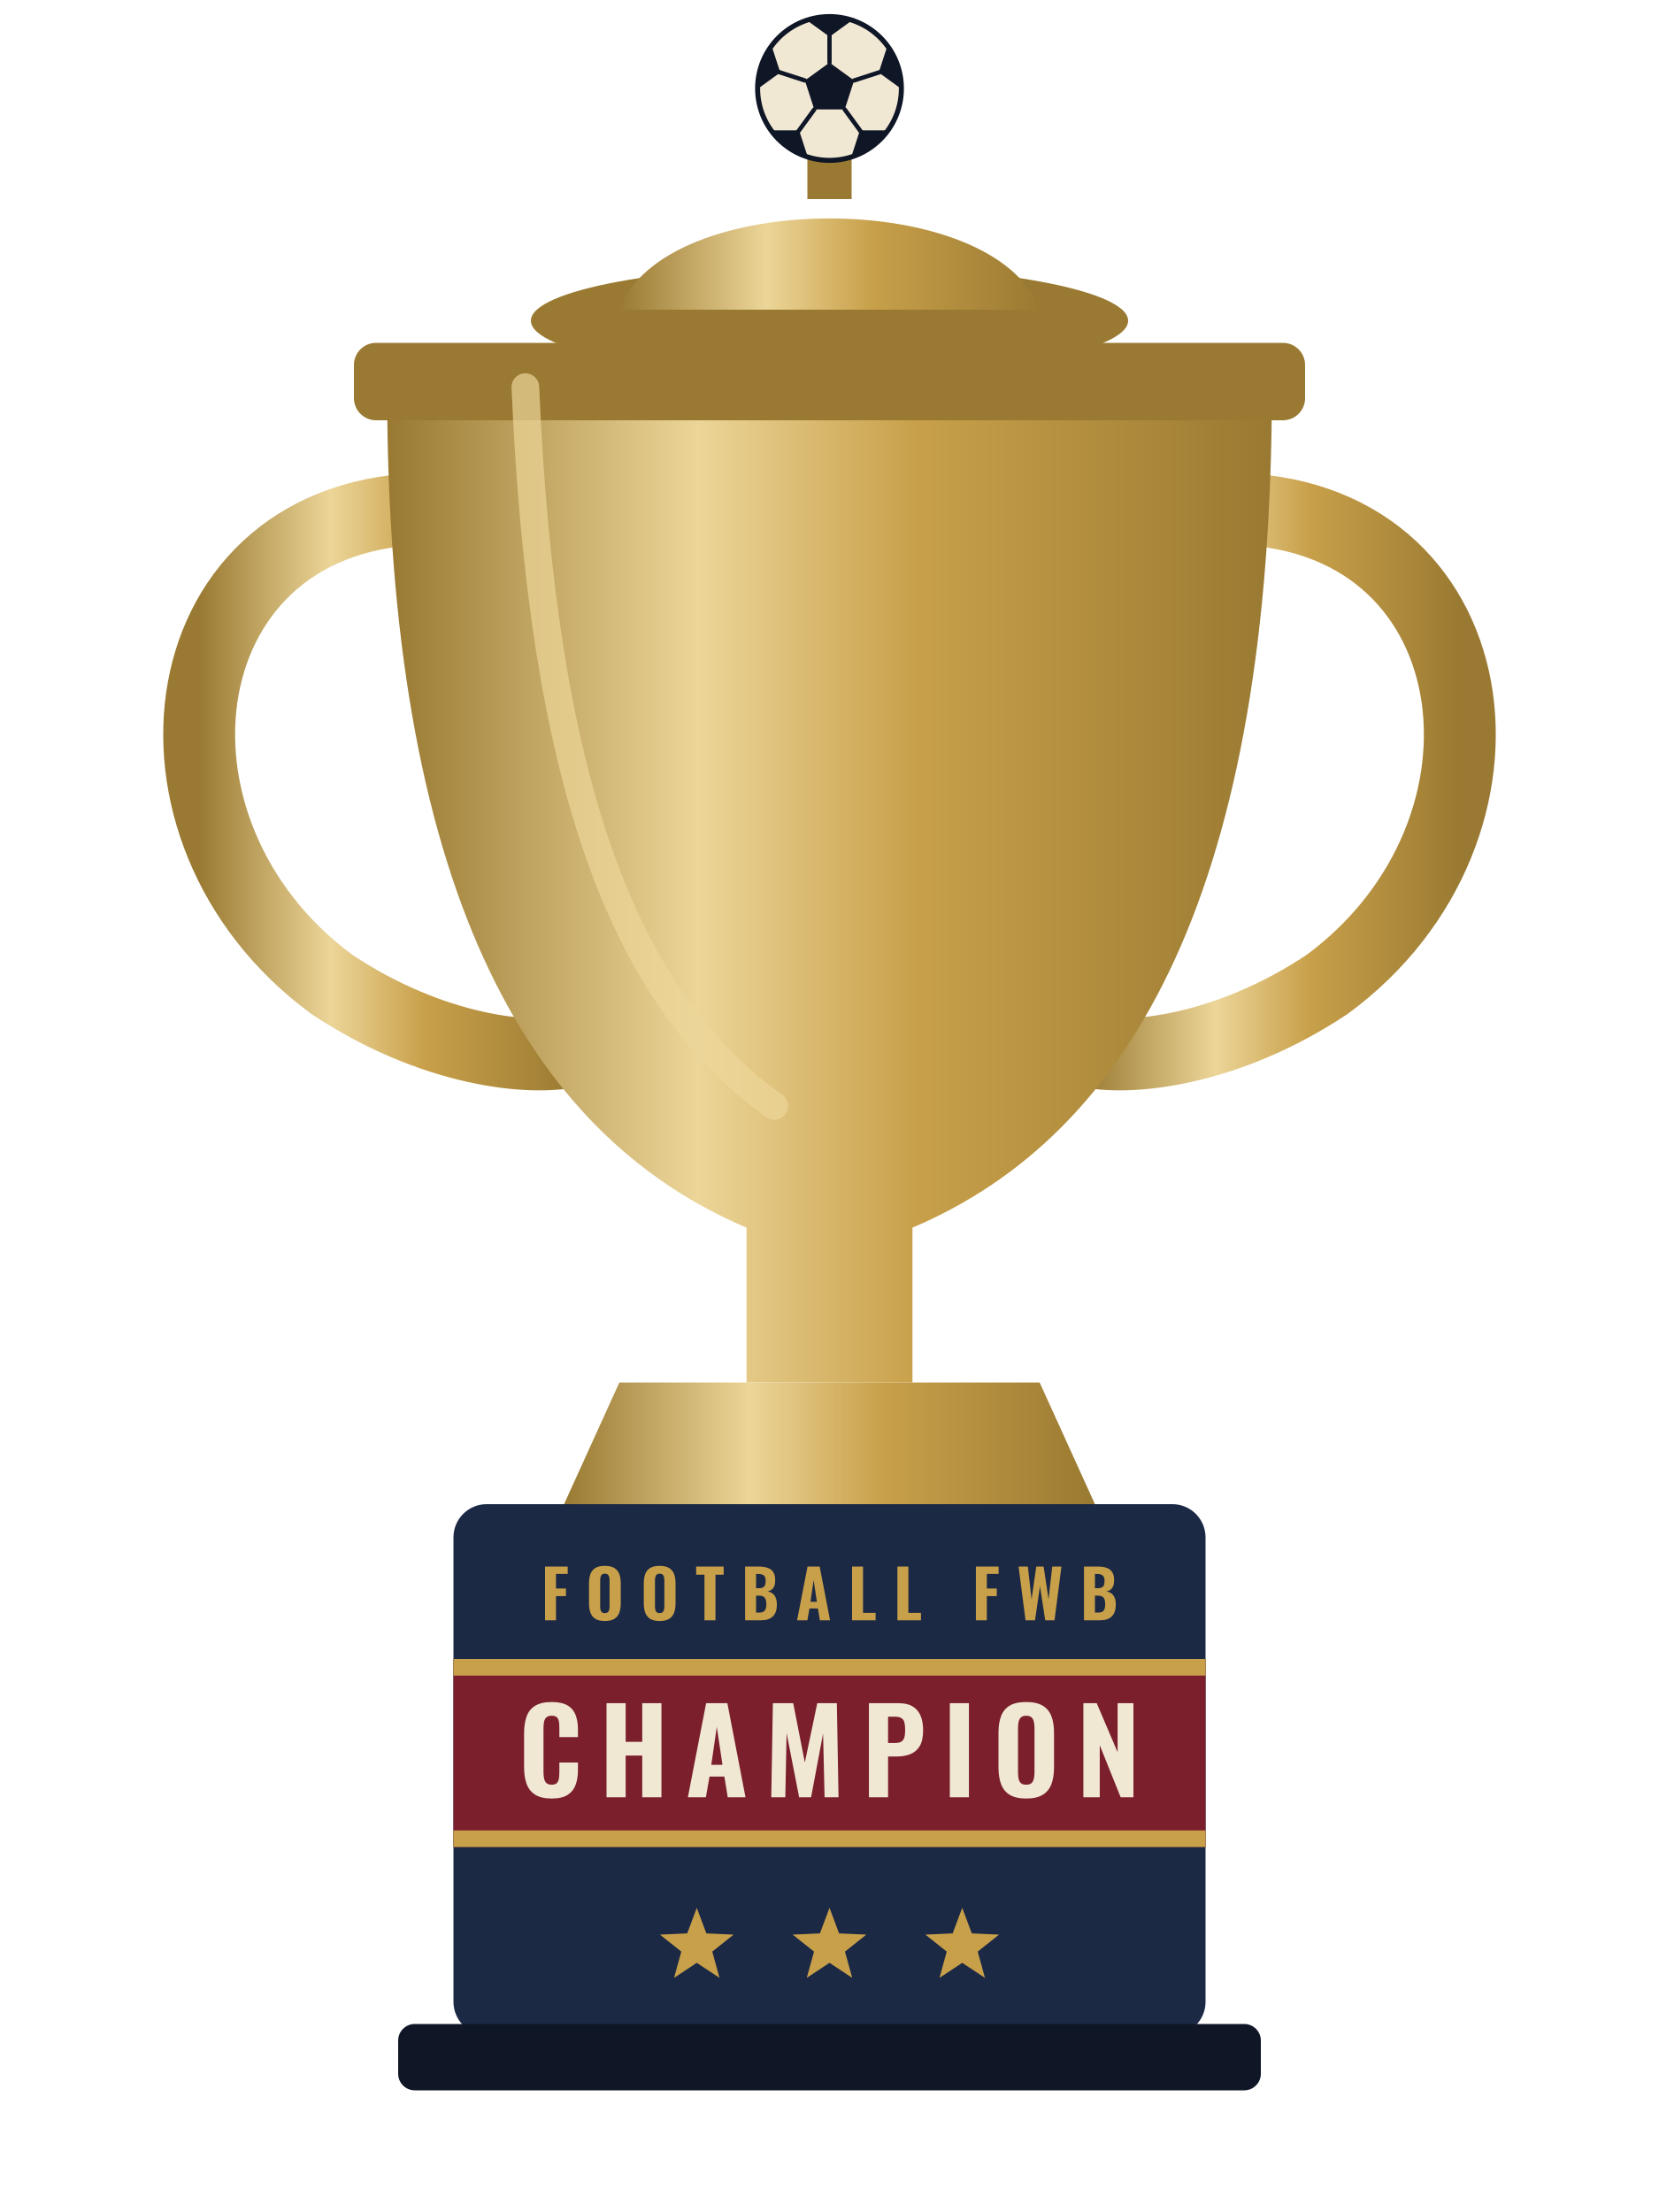
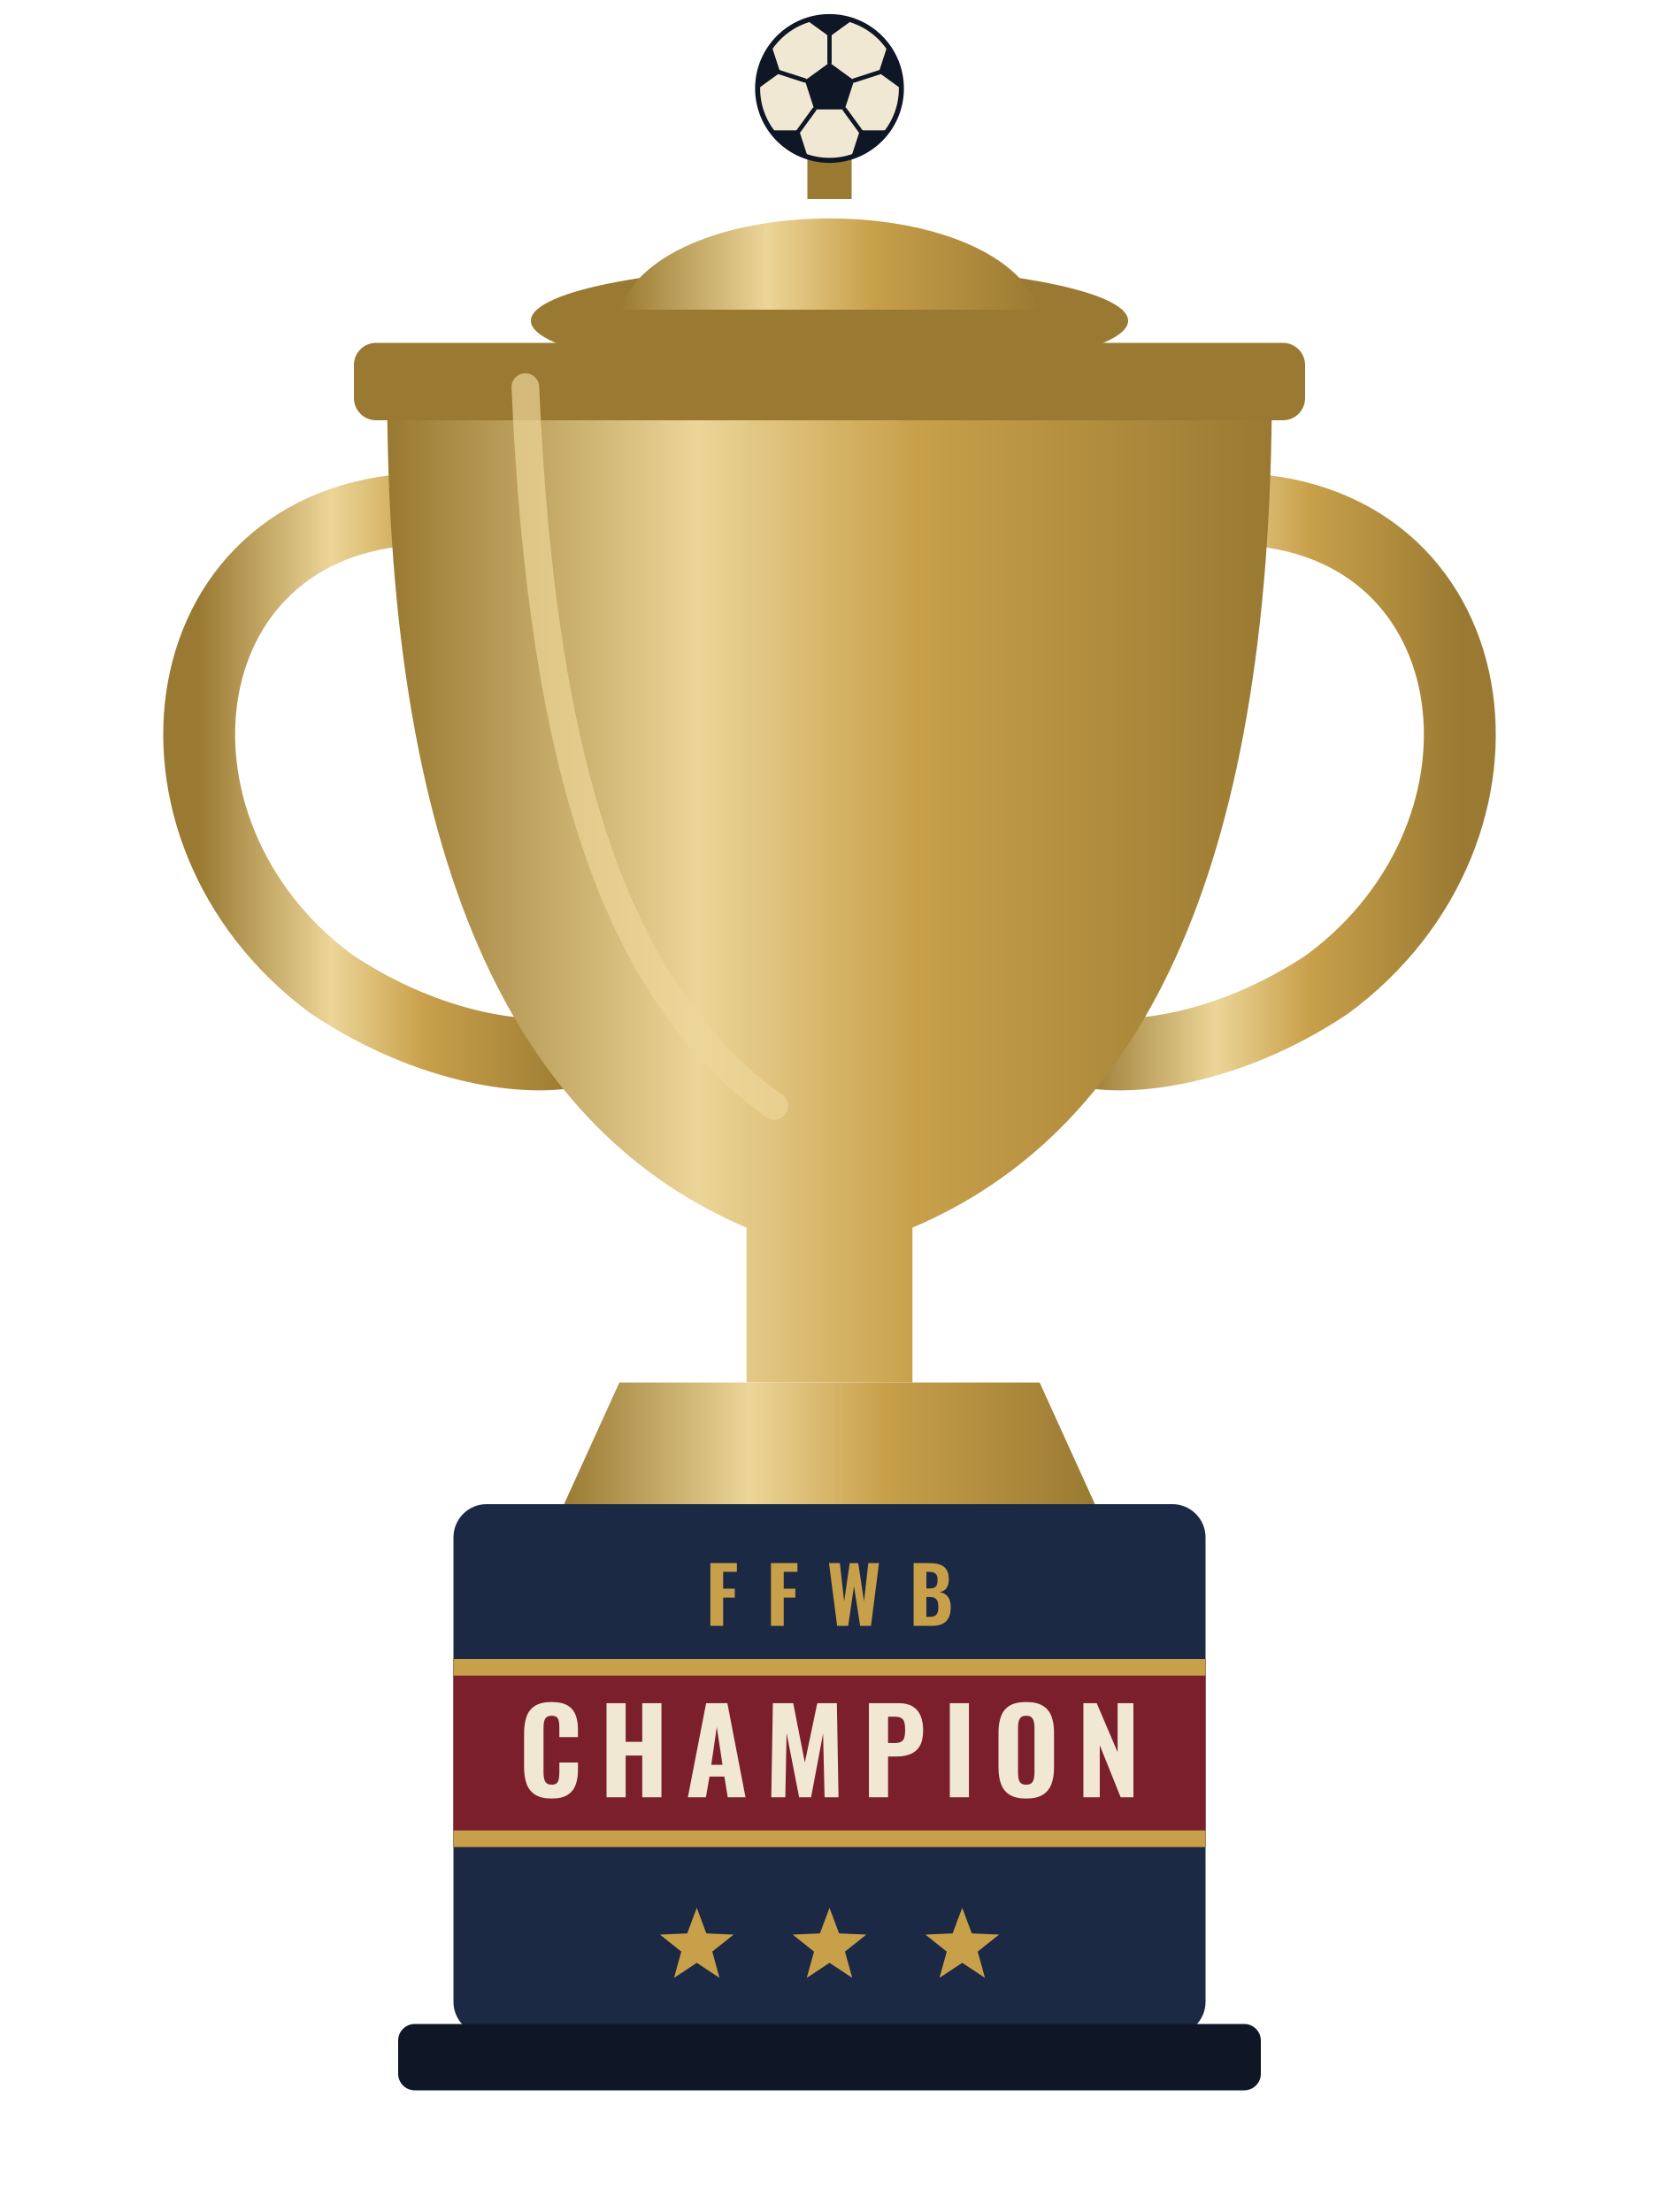
<svg xmlns="http://www.w3.org/2000/svg" viewBox="0 0 300 400">
  <defs>
    <linearGradient id="g1" x1="0" x2="1" y1="0" y2="0">
      <stop offset="0" stop-color="#9a7a32" />
      <stop offset=".35" stop-color="#ecd598" />
      <stop offset=".6" stop-color="#c8a04a" />
      <stop offset="1" stop-color="#9a7a32" />
    </linearGradient>
  </defs>
  <path d="M78 92 C30 92 22 150 60 178 C78 190 96 192 104 190" fill="none" stroke="url(#g1)" stroke-width="13" stroke-linecap="round" />
  <path d="M222 92 C270 92 278 150 240 178 C222 190 204 192 196 190" fill="none" stroke="url(#g1)" stroke-width="13" stroke-linecap="round" />
  <path d="M70 70 H230 C230 160 205 205 165 222 V250 H135 V222 C95 205 70 160 70 70 Z" fill="url(#g1)" />
  <rect x="64" y="62" width="172" height="14" rx="4" fill="#9a7a32" />
  <path d="M95 70 C98 140 112 180 140 200" fill="none" stroke="#ecd598" stroke-width="5" opacity=".7" stroke-linecap="round" />
  <ellipse cx="150" cy="58" rx="54" ry="10" fill="#9a7a32" />
  <path d="M112 56 C120 34 180 34 188 56 Z" fill="url(#g1)" />
  <rect x="146" y="20" width="8" height="16" fill="#9a7a32" />
  <g>
    <clipPath id="cb">
      <circle cx="150" cy="16" r="13" />
    </clipPath>
    <circle cx="150" cy="16" r="13" fill="#f1e8d4" />
    <g clip-path="url(#cb)">
      <polygon points="152.29,-0.42 153.71,3.95 150,6.64 146.29,3.95 147.71,-0.42" fill="#0f1626" />
      <polygon points="166.32,13.11 162.61,15.8 158.9,13.11 160.32,8.75 164.9,8.75" fill="#0f1626" />
      <polygon points="157.79,30.63 154.08,27.93 155.5,23.57 160.09,23.57 161.5,27.93" fill="#0f1626" />
      <polygon points="138.5,27.93 139.91,23.57 144.5,23.57 145.92,27.93 142.21,30.63" fill="#0f1626" />
      <polygon points="135.1,8.75 139.68,8.75 141.1,13.11 137.39,15.8 133.68,13.11" fill="#0f1626" />
      <g stroke="#0f1626" stroke-width="0.78" stroke-linecap="round">
        <line x1="150" y1="11.32" x2="150" y2="5.86" />
        <line x1="154.45" y1="14.55" x2="159.64" y2="12.87" />
        <line x1="152.75" y1="19.79" x2="155.96" y2="24.2" />
        <line x1="147.25" y1="19.79" x2="144.04" y2="24.2" />
        <line x1="145.55" y1="14.55" x2="140.36" y2="12.87" />
      </g>
    </g>
    <polygon points="150,11.32 154.45,14.55 152.75,19.79 147.25,19.79 145.55,14.55" fill="#0f1626" />
    <circle cx="150" cy="16" r="13" fill="none" stroke="#0f1626" stroke-width="0.91" />
  </g>
  <path d="M112 250 H188 L198 272 H102 Z" fill="url(#g1)" />
  <rect x="82" y="272" width="136" height="96" rx="6" fill="#1c2945" />
  <rect x="82" y="300" width="136" height="34" fill="#7b1f2c" />
  <rect x="82" y="300" width="136" height="3" fill="#c8a04a" />
  <rect x="82" y="331" width="136" height="3" fill="#c8a04a" />
  <path d="M99.75 325.23Q97.86 325.23 96.75 324.52Q95.65 323.80 95.21 322.53Q94.77 321.26 94.77 319.58L94.77 313.47Q94.77 311.71 95.21 310.44Q95.65 309.17 96.75 308.47Q97.86 307.78 99.75 307.78Q101.57 307.78 102.61 308.39Q103.65 309 104.08 310.11Q104.51 311.22 104.51 312.69L104.51 314.12L101.15 314.12L101.15 312.53Q101.15 311.94 101.09 311.42Q101.03 310.91 100.74 310.58Q100.46 310.26 99.77 310.26Q99.07 310.26 98.76 310.59Q98.44 310.93 98.36 311.47Q98.28 312 98.28 312.65L98.28 320.38Q98.28 321.09 98.39 321.63Q98.51 322.17 98.83 322.45Q99.16 322.73 99.77 322.73Q100.44 322.73 100.72 322.41Q101.01 322.08 101.08 321.54Q101.15 320.99 101.15 320.38L101.15 318.72L104.51 318.72L104.51 320.13Q104.51 321.62 104.09 322.76Q103.67 323.91 102.64 324.57Q101.62 325.23 99.75 325.23M113.14 325L109.68 325L109.68 307.99L113.14 307.99L113.14 314.98L116.14 314.98L116.14 307.99L119.61 307.99L119.61 325L116.14 325L116.14 317.46L113.14 317.46M127.65 325L124.39 325L127.69 307.99L131.53 307.99L134.81 325L131.60 325L130.99 321.26L128.30 321.26L127.65 325M129.62 312.27L128.62 319.14L130.65 319.14M142.01 325L139.47 325L139.76 307.99L143.44 307.99L145.54 318.72L147.79 307.99L151.33 307.99L151.63 325L149.11 325L148.84 313.47L146.67 325L144.51 325L142.24 313.39M160.59 325L157.13 325L157.13 307.99L162.52 307.99Q164.06 307.99 165.02 308.57Q165.99 309.14 166.46 310.24Q166.93 311.33 166.93 312.88Q166.93 314.71 166.32 315.74Q165.70 316.77 164.62 317.20Q163.55 317.63 162.17 317.63L160.59 317.63L160.59 325M160.59 310.43L160.59 315.19L161.81 315.19Q162.57 315.19 162.98 314.95Q163.39 314.71 163.53 314.19Q163.68 313.66 163.68 312.84Q163.68 312.06 163.56 311.54Q163.45 311.01 163.05 310.72Q162.65 310.43 161.79 310.43M175.21 325L171.76 325L171.76 307.99L175.21 307.99M185.56 325.23Q183.69 325.23 182.59 324.56Q181.50 323.89 181.03 322.64Q180.56 321.39 180.56 319.64L180.56 313.30Q180.56 311.56 181.03 310.32Q181.50 309.08 182.59 308.43Q183.69 307.78 185.56 307.78Q187.45 307.78 188.55 308.44Q189.65 309.10 190.12 310.33Q190.60 311.56 190.60 313.30L190.60 319.64Q190.60 321.39 190.12 322.64Q189.65 323.89 188.55 324.56Q187.45 325.23 185.56 325.23M185.56 322.73Q186.23 322.73 186.54 322.43Q186.86 322.12 186.96 321.61Q187.07 321.09 187.07 320.51L187.07 312.46Q187.07 311.88 186.96 311.37Q186.86 310.87 186.54 310.56Q186.23 310.26 185.56 310.26Q184.93 310.26 184.61 310.56Q184.30 310.87 184.19 311.37Q184.09 311.88 184.09 312.46L184.09 320.51Q184.09 321.09 184.18 321.61Q184.28 322.12 184.59 322.43Q184.91 322.73 185.56 322.73M198.87 325L195.91 325L195.91 307.99L198.32 307.99L202.10 316.85L202.10 307.99L204.96 307.99L204.96 325L202.65 325L198.87 315.59" fill="#f1e8d4" />
-   <path d="M100.54 293L98.56 293L98.56 283.28L102.66 283.28L102.66 284.62L100.54 284.62L100.54 287.25L102.34 287.25L102.34 288.63L100.54 288.63M109.37 293.13Q108.30 293.13 107.68 292.75Q107.05 292.36 106.78 291.65Q106.51 290.94 106.51 289.94L106.51 286.32Q106.51 285.32 106.78 284.61Q107.05 283.90 107.68 283.53Q108.30 283.16 109.37 283.16Q110.45 283.16 111.08 283.54Q111.71 283.92 111.98 284.62Q112.25 285.32 112.25 286.32L112.25 289.94Q112.25 290.94 111.98 291.65Q111.71 292.36 111.08 292.75Q110.45 293.13 109.37 293.13M109.37 291.70Q109.75 291.70 109.93 291.53Q110.11 291.36 110.17 291.06Q110.23 290.77 110.23 290.43L110.23 285.84Q110.23 285.50 110.17 285.21Q110.11 284.92 109.93 284.75Q109.75 284.58 109.37 284.58Q109.01 284.58 108.83 284.75Q108.65 284.92 108.59 285.21Q108.53 285.50 108.53 285.84L108.53 290.43Q108.53 290.77 108.58 291.06Q108.64 291.36 108.82 291.53Q109 291.70 109.37 291.70M119.28 293.13Q118.21 293.13 117.59 292.75Q116.96 292.36 116.69 291.65Q116.42 290.94 116.42 289.94L116.42 286.32Q116.42 285.32 116.69 284.61Q116.96 283.90 117.59 283.53Q118.21 283.16 119.28 283.16Q120.36 283.16 120.99 283.54Q121.62 283.92 121.89 284.62Q122.16 285.32 122.16 286.32L122.16 289.94Q122.16 290.94 121.89 291.65Q121.62 292.36 120.99 292.75Q120.36 293.13 119.28 293.13M119.28 291.70Q119.66 291.70 119.84 291.53Q120.02 291.36 120.08 291.06Q120.14 290.77 120.14 290.43L120.14 285.84Q120.14 285.50 120.08 285.21Q120.02 284.92 119.84 284.75Q119.66 284.58 119.28 284.58Q118.92 284.58 118.74 284.75Q118.56 284.92 118.50 285.21Q118.44 285.50 118.44 285.84L118.44 290.43Q118.44 290.77 118.49 291.06Q118.55 291.36 118.73 291.53Q118.91 291.70 119.28 291.70M129.38 293L127.39 293L127.39 284.76L125.89 284.76L125.89 283.28L130.86 283.28L130.86 284.76L129.38 284.76M137.64 293L134.74 293L134.74 283.28L137.20 283.28Q137.83 283.28 138.37 283.39Q138.91 283.50 139.33 283.77Q139.74 284.05 139.96 284.53Q140.18 285.02 140.18 285.80Q140.18 286.39 140.02 286.80Q139.85 287.22 139.54 287.46Q139.22 287.70 138.77 287.78Q139.33 287.86 139.72 288.16Q140.10 288.46 140.29 288.96Q140.48 289.45 140.48 290.14Q140.48 290.88 140.30 291.42Q140.11 291.96 139.75 292.30Q139.39 292.65 138.86 292.83Q138.34 293 137.64 293M136.72 288.54L136.72 291.61L137.27 291.61Q138.01 291.61 138.29 291.24Q138.58 290.86 138.58 290.12Q138.58 289.54 138.44 289.20Q138.31 288.86 138.02 288.70Q137.72 288.54 137.23 288.54L136.72 288.54M136.72 284.62L136.72 287.20L137.21 287.20Q137.72 287.20 137.99 287.05Q138.25 286.90 138.35 286.60Q138.46 286.29 138.46 285.85Q138.46 285.40 138.31 285.13Q138.16 284.86 137.85 284.74Q137.54 284.62 137.08 284.62M146 293L144.14 293L146.03 283.28L148.22 283.28L150.10 293L148.26 293L147.91 290.86L146.38 290.86L146 293M147.13 285.73L146.56 289.65L147.72 289.65M158.34 293L154.08 293L154.08 283.28L156.06 283.28L156.06 291.66L158.34 291.66M166.54 293L162.28 293L162.28 283.28L164.26 283.28L164.26 291.66L166.54 291.66M178.45 293L176.47 293L176.47 283.28L180.58 283.28L180.58 284.62L178.45 284.62L178.45 287.25L180.25 287.25L180.25 288.63L178.45 288.63M187.16 293L185.45 293L184.19 283.28L185.87 283.28L186.54 289.22L187.39 283.29L188.72 283.29L189.61 289.21L190.28 283.28L191.94 283.28L190.69 293L189.01 293L188.06 286.84M198.92 293L196.02 293L196.02 283.28L198.48 283.28Q199.12 283.28 199.66 283.39Q200.20 283.50 200.61 283.77Q201.02 284.05 201.25 284.53Q201.47 285.02 201.47 285.80Q201.47 286.39 201.30 286.80Q201.13 287.22 200.82 287.46Q200.51 287.70 200.05 287.78Q200.62 287.86 201 288.16Q201.38 288.46 201.58 288.96Q201.77 289.45 201.77 290.14Q201.77 290.88 201.58 291.42Q201.40 291.96 201.04 292.30Q200.68 292.65 200.15 292.83Q199.62 293 198.92 293M198 288.54L198 291.61L198.55 291.61Q199.30 291.61 199.58 291.24Q199.86 290.86 199.86 290.12Q199.86 289.54 199.73 289.20Q199.60 288.86 199.30 288.70Q199.01 288.54 198.52 288.54L198 288.54M198 284.62L198 287.20L198.49 287.20Q199.01 287.20 199.27 287.05Q199.54 286.90 199.64 286.60Q199.74 286.29 199.74 285.85Q199.74 285.40 199.59 285.13Q199.44 284.86 199.13 284.74Q198.83 284.62 198.36 284.62" fill="#c8a04a" />
+   <path d="M130.77 294L128.46 294L128.46 282.66L133.25 282.66L133.25 284.23L130.77 284.23L130.77 287.29L132.87 287.29L132.87 288.90L130.77 288.90M141.72 294L139.41 294L139.41 282.66L144.20 282.66L144.20 284.23L141.72 284.23L141.72 287.29L143.82 287.29L143.82 288.90L141.72 288.90M153.38 294L151.38 294L149.91 282.66L151.87 282.66L152.65 289.59L153.65 282.67L155.20 282.67L156.24 289.58L157.02 282.66L158.95 282.66L157.50 294L155.54 294L154.43 286.82M168.60 294L165.21 294L165.21 282.66L168.08 282.66Q168.83 282.66 169.46 282.79Q170.09 282.91 170.57 283.23Q171.05 283.56 171.31 284.12Q171.57 284.69 171.57 285.60Q171.57 286.29 171.37 286.77Q171.18 287.25 170.81 287.53Q170.45 287.81 169.92 287.91Q170.58 288.01 171.02 288.36Q171.47 288.71 171.70 289.28Q171.92 289.86 171.92 290.67Q171.92 291.52 171.70 292.15Q171.49 292.78 171.07 293.19Q170.65 293.59 170.03 293.80Q169.41 294 168.60 294M167.52 288.79L167.52 292.38L168.17 292.38Q169.04 292.38 169.36 291.94Q169.69 291.51 169.69 290.64Q169.69 289.97 169.54 289.57Q169.39 289.17 169.04 288.98Q168.70 288.79 168.13 288.79L167.52 288.79M167.52 284.23L167.52 287.24L168.10 287.24Q168.70 287.24 169.01 287.06Q169.32 286.89 169.43 286.53Q169.55 286.17 169.55 285.66Q169.55 285.14 169.38 284.82Q169.20 284.51 168.85 284.37Q168.49 284.23 167.94 284.23" fill="#c8a04a" />
  <polygon fill="#c8a04a" points="126,345 127.73,349.62 132.66,349.84 128.8,352.91 130.11,357.66 126,354.94 121.89,357.66 123.2,352.91 119.34,349.84 124.27,349.62" />
  <polygon fill="#c8a04a" points="150,345 151.73,349.62 156.66,349.84 152.8,352.91 154.11,357.66 150,354.94 145.89,357.66 147.2,352.91 143.34,349.84 148.27,349.62" />
  <polygon fill="#c8a04a" points="174,345 175.73,349.62 180.66,349.84 176.8,352.91 178.11,357.66 174,354.94 169.89,357.66 171.2,352.91 167.34,349.84 172.27,349.62" />
  <rect x="72" y="366" width="156" height="12" rx="3" fill="#0f1626" />
</svg>
